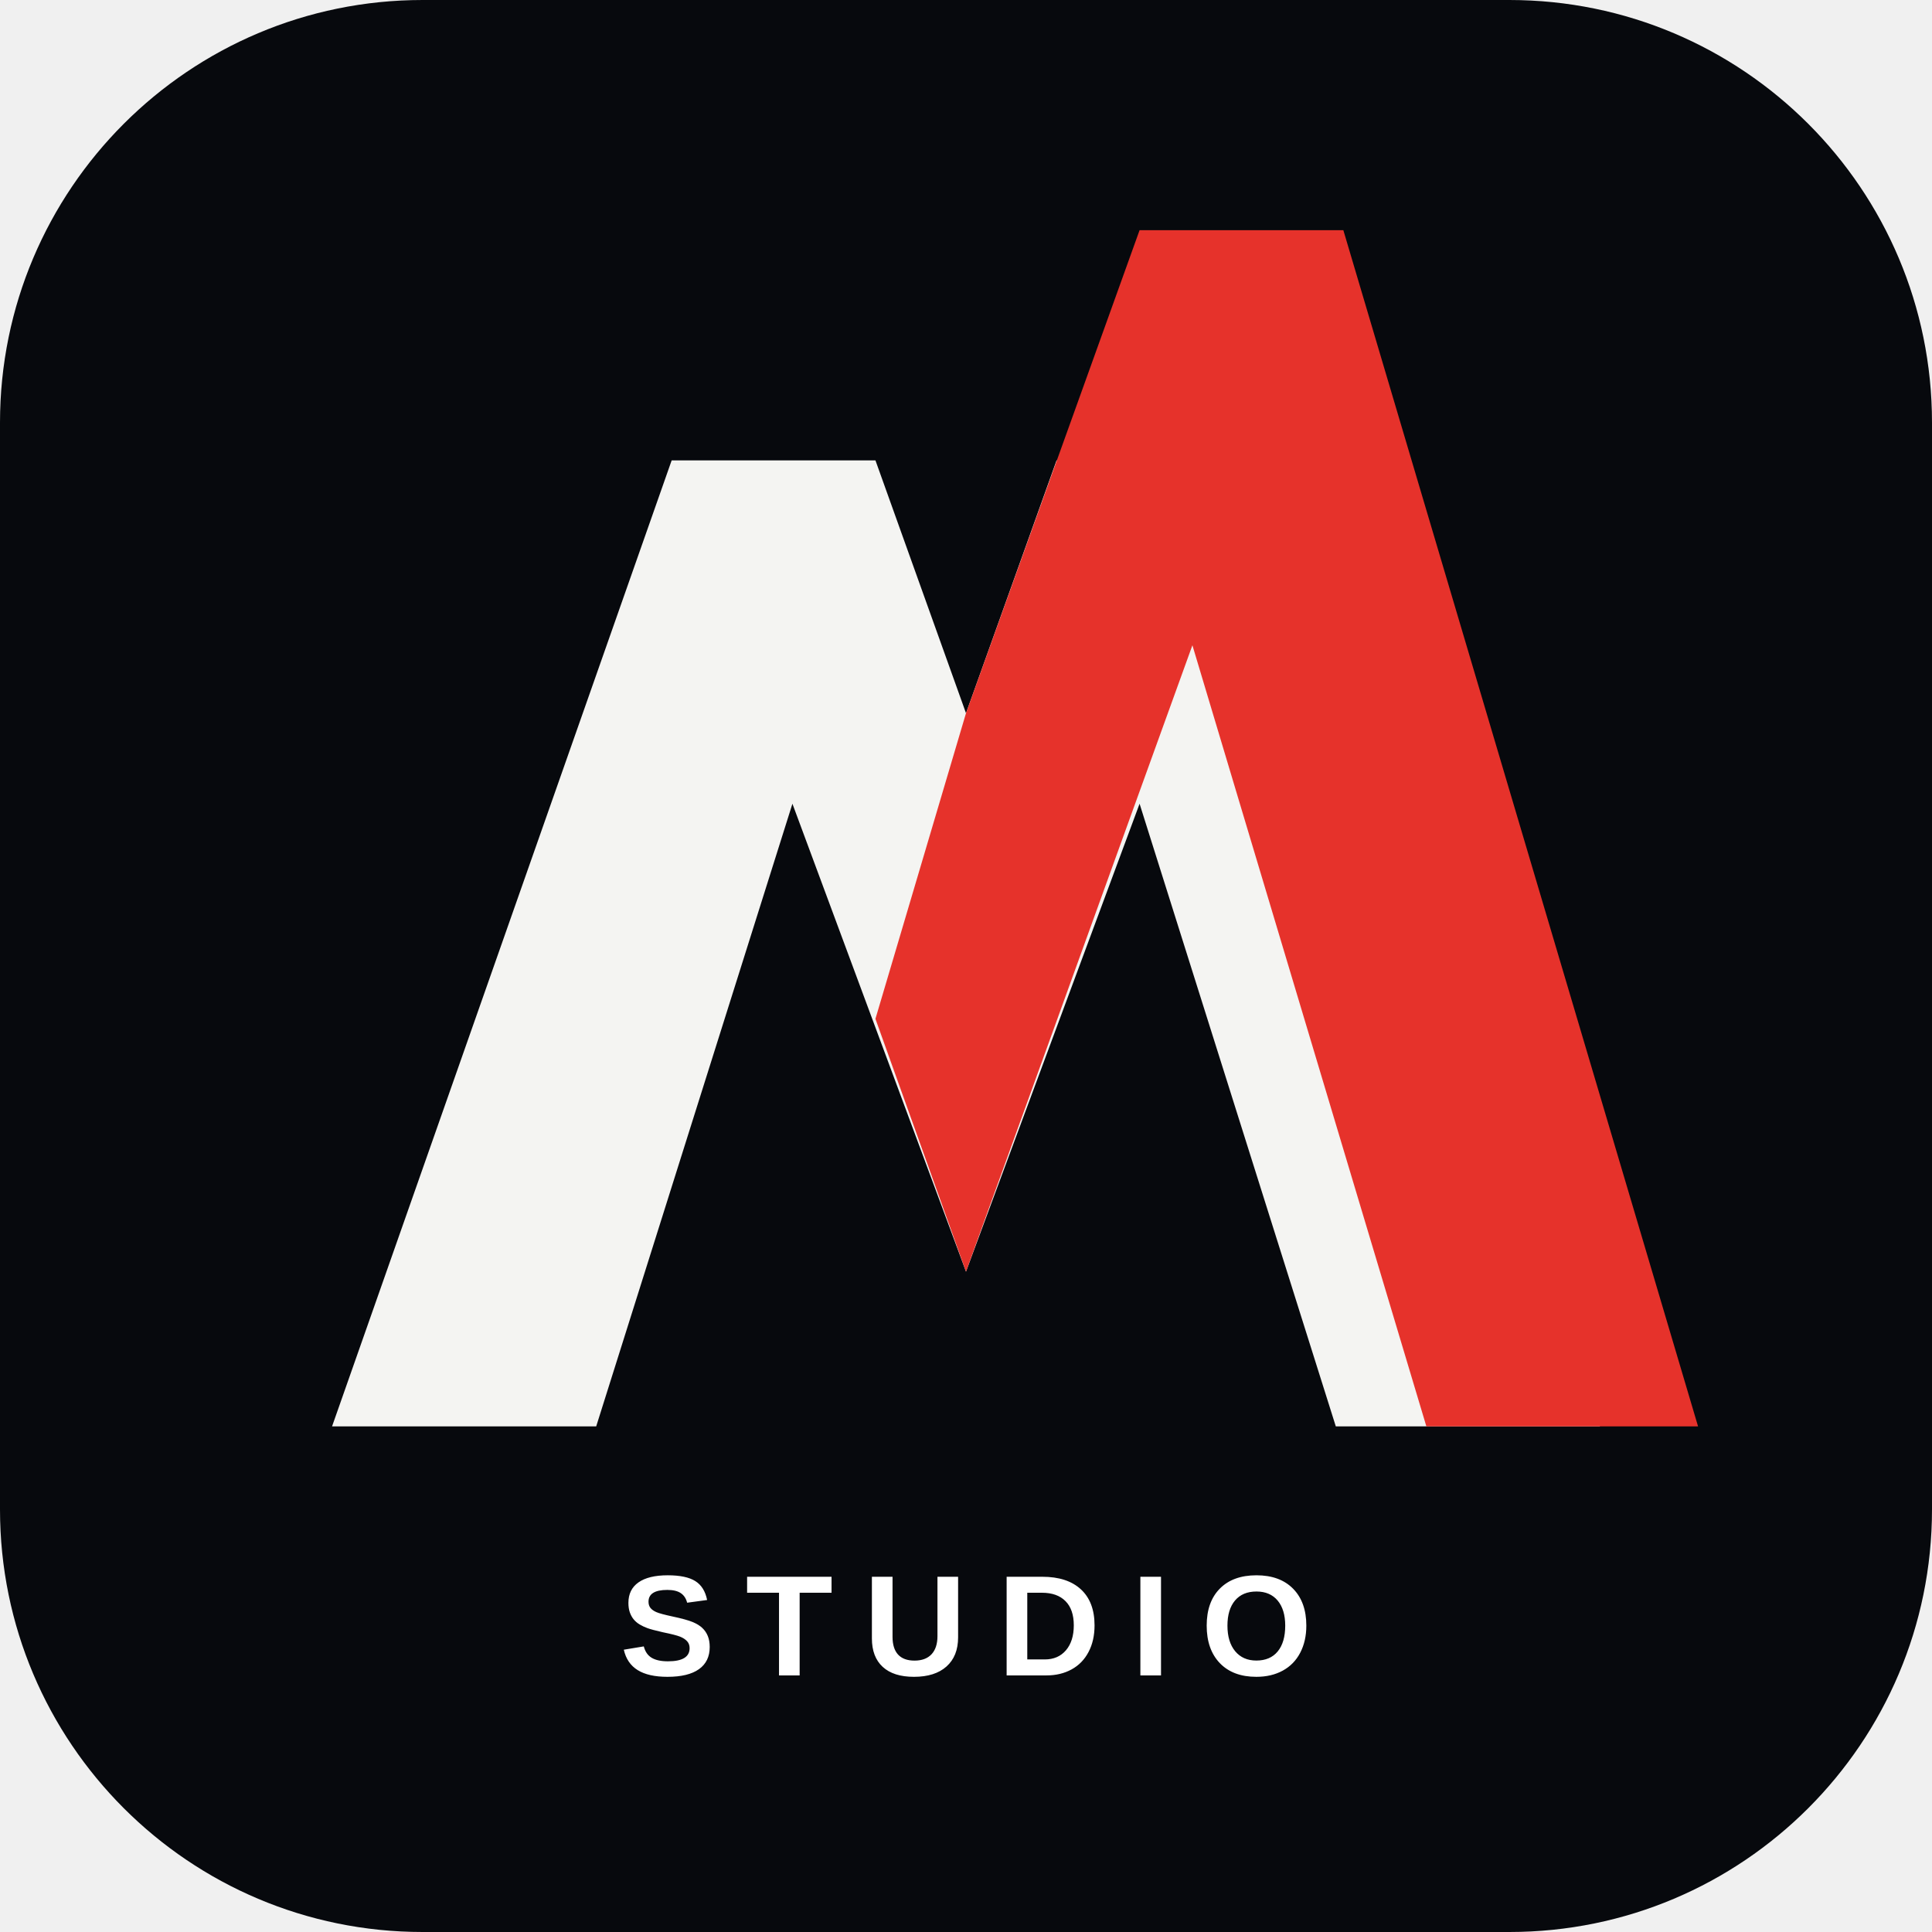
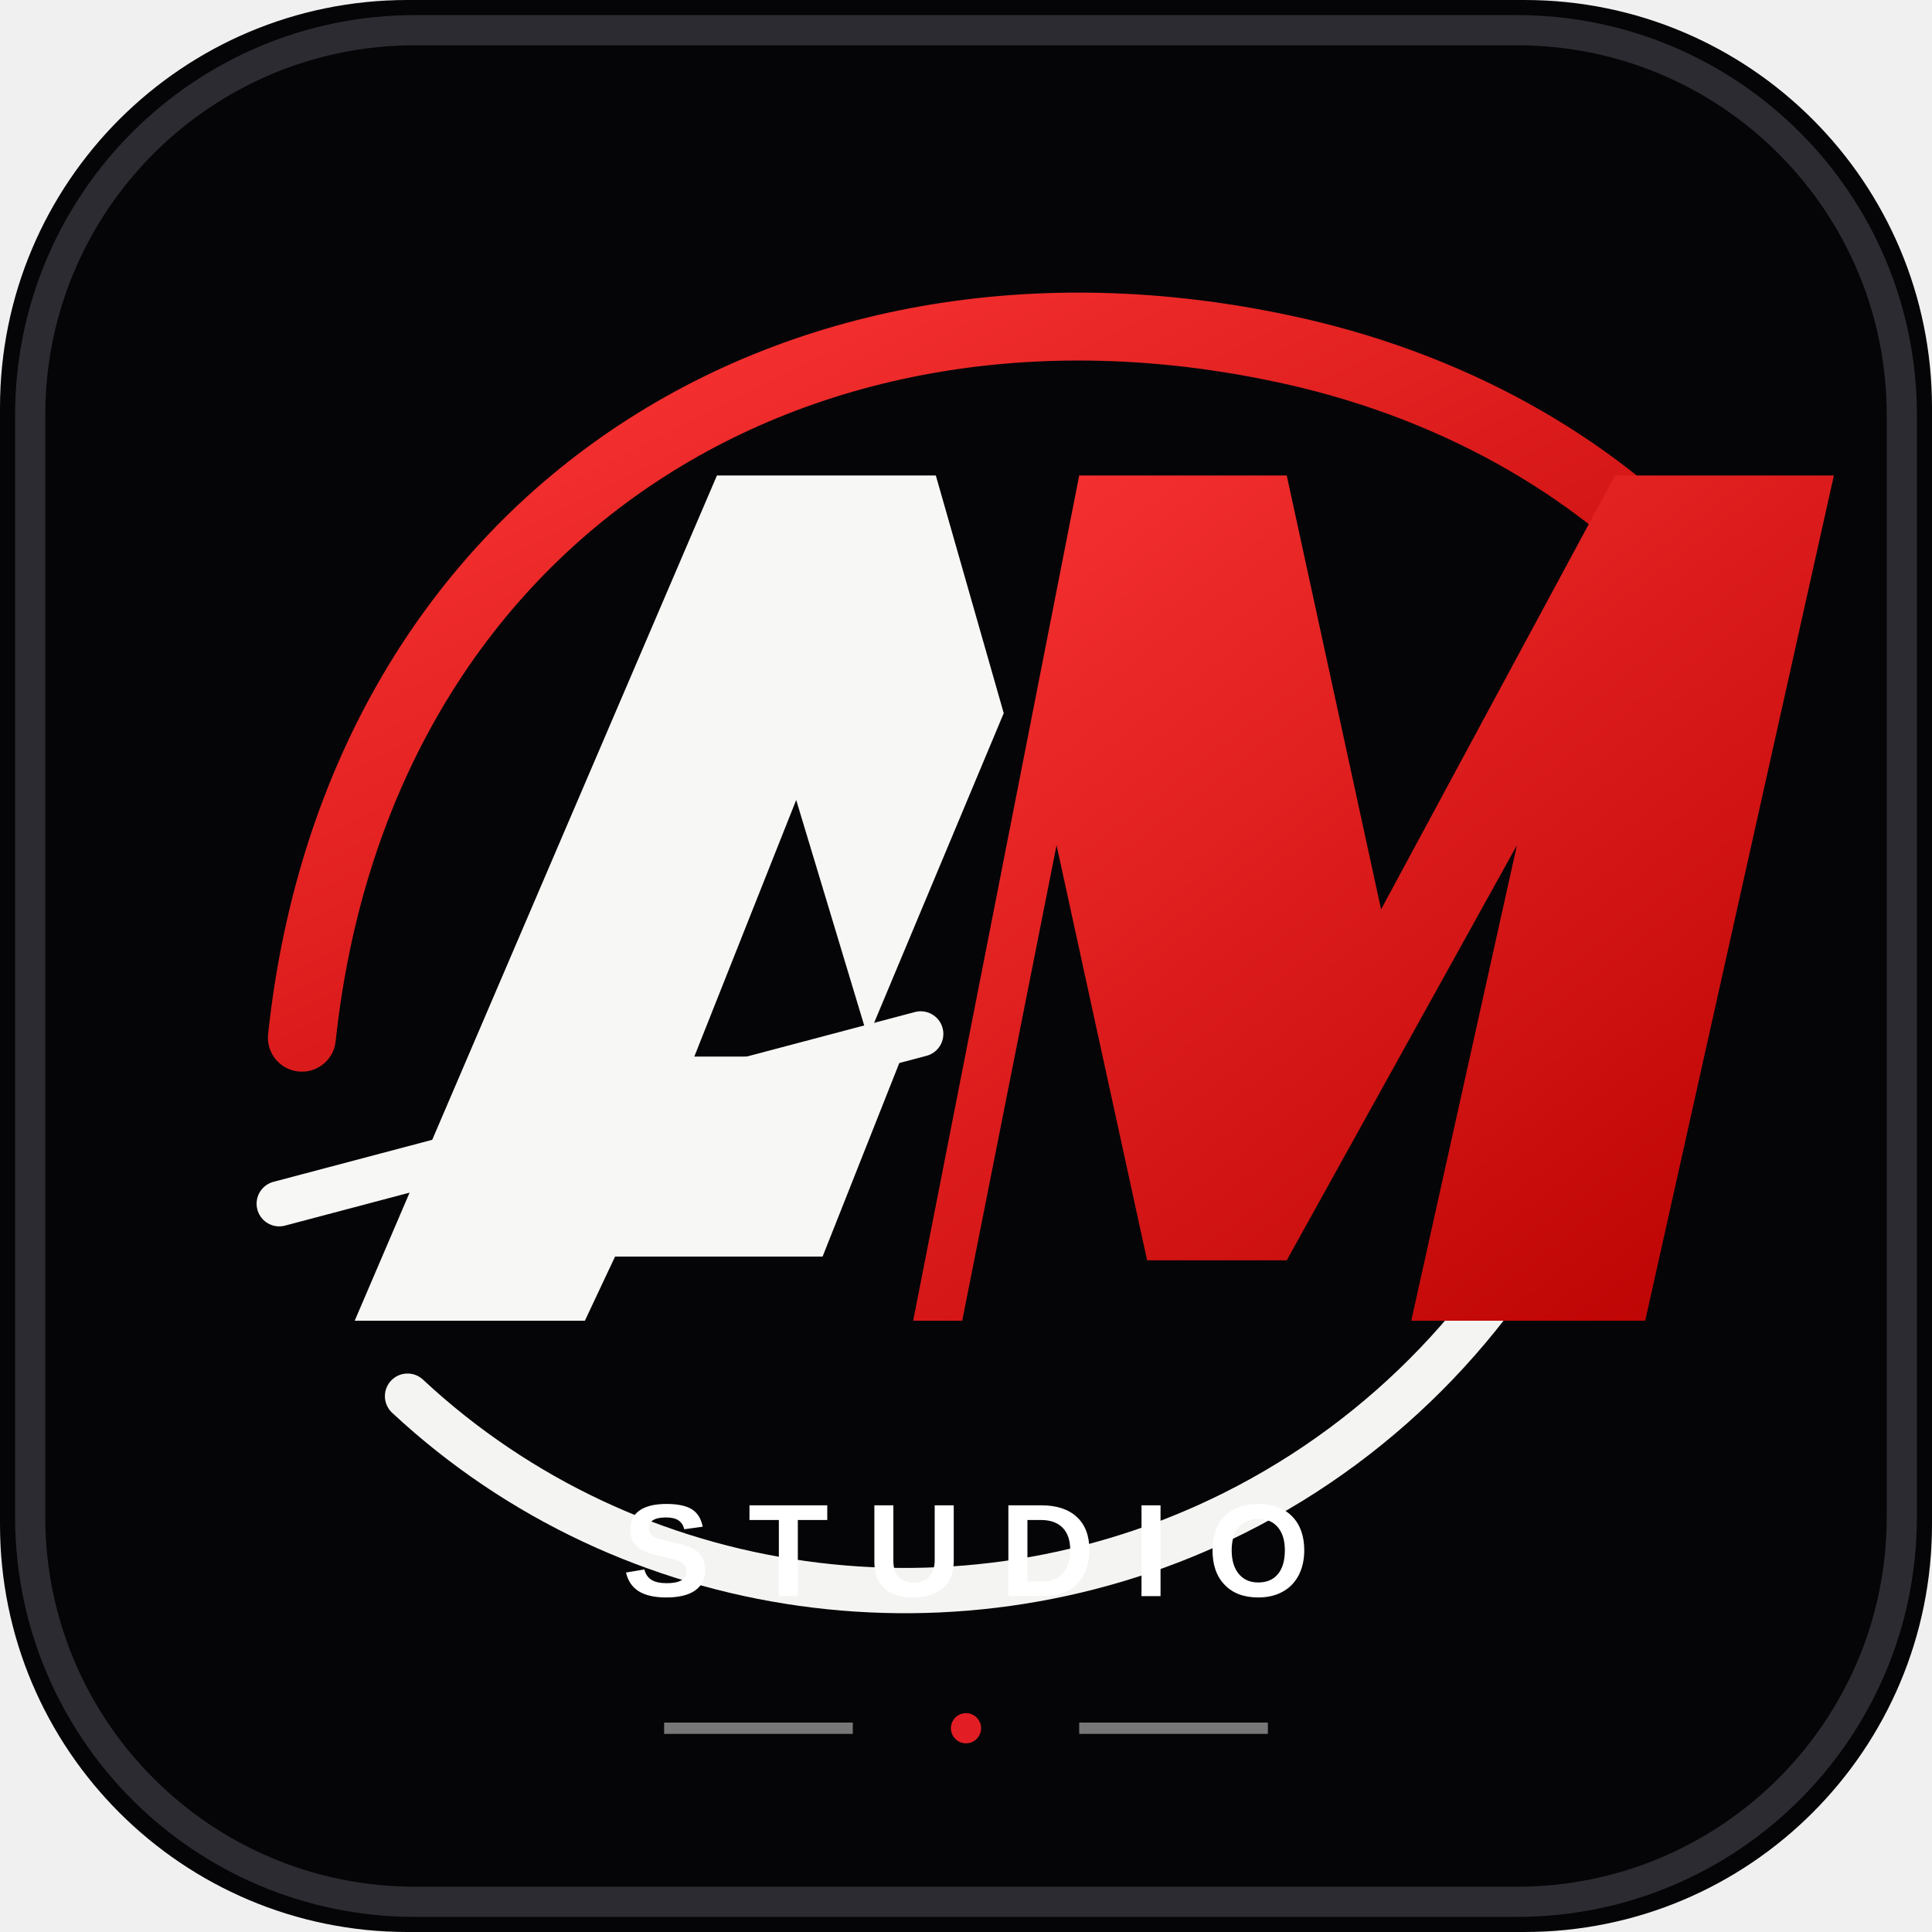
<svg xmlns="http://www.w3.org/2000/svg" viewBox="0 0 512 512">
-   <rect width="512" height="512" rx="112" fill="#07090d" />
-   <path d="M88 378 178 122h54l24 67 24-67h54l90 256h-70l-52-165-46 124-46-124-52 165H88Z" fill="#f4f4f2" />
-   <path d="M256 189 302 61h54l94 317h-72l-62-207-60 166-24-67 24-81Z" fill="#e6322b" />
-   <text x="256" y="444" text-anchor="middle" fill="#fff" font-family="Arial,sans-serif" font-size="38" font-weight="700" letter-spacing="8">STUDIO</text>
+   <defs>
+     <linearGradient id="r" x1="0" y1="0" x2="1" y2="1">
+       <stop stop-color="#ff3838" />
+       <stop offset="1" stop-color="#b90000" />
+     </linearGradient>
+   </defs>
+   <rect width="512" height="512" rx="108" fill="#050507" />
+   <rect x="8" y="8" width="496" height="496" rx="102" fill="none" stroke="#2b2b31" stroke-width="8" />
+   <path d="M80 275C95 135 214 62 347 94c45 11 81 34 105 62" fill="none" stroke="url(#r)" stroke-width="18" stroke-linecap="round" />
+   <path d="M431 181c20 86-22 179-104 220-72 36-160 24-219-31" fill="none" stroke="#f4f4f2" stroke-width="12" stroke-linecap="round" />
+   <path d="M94 350 190 126h58l18 63-36 86-19-63-27 68h55l-21 53h-55l-8 17H94Z" fill="#f7f7f5" />
+   <path d="M242 350 286 126h55l25 115 62-115h58l-50 224h-62l28-126-61 110h-37l-24-110-25 126h-63Z" fill="url(#r)" />
+   <path d="M74 319 244 274" stroke="#f7f7f5" stroke-width="12" stroke-linecap="round" />
+   <text x="256" y="423" text-anchor="middle" fill="#fff" font-family="Arial,sans-serif" font-size="35" font-weight="700" letter-spacing="10">STUDIO</text>
+   <circle cx="256" cy="458" r="4" fill="#e21d24" />
+   <path d="M226 458h-50M286 458h50" stroke="#777" stroke-width="3" />
</svg>
